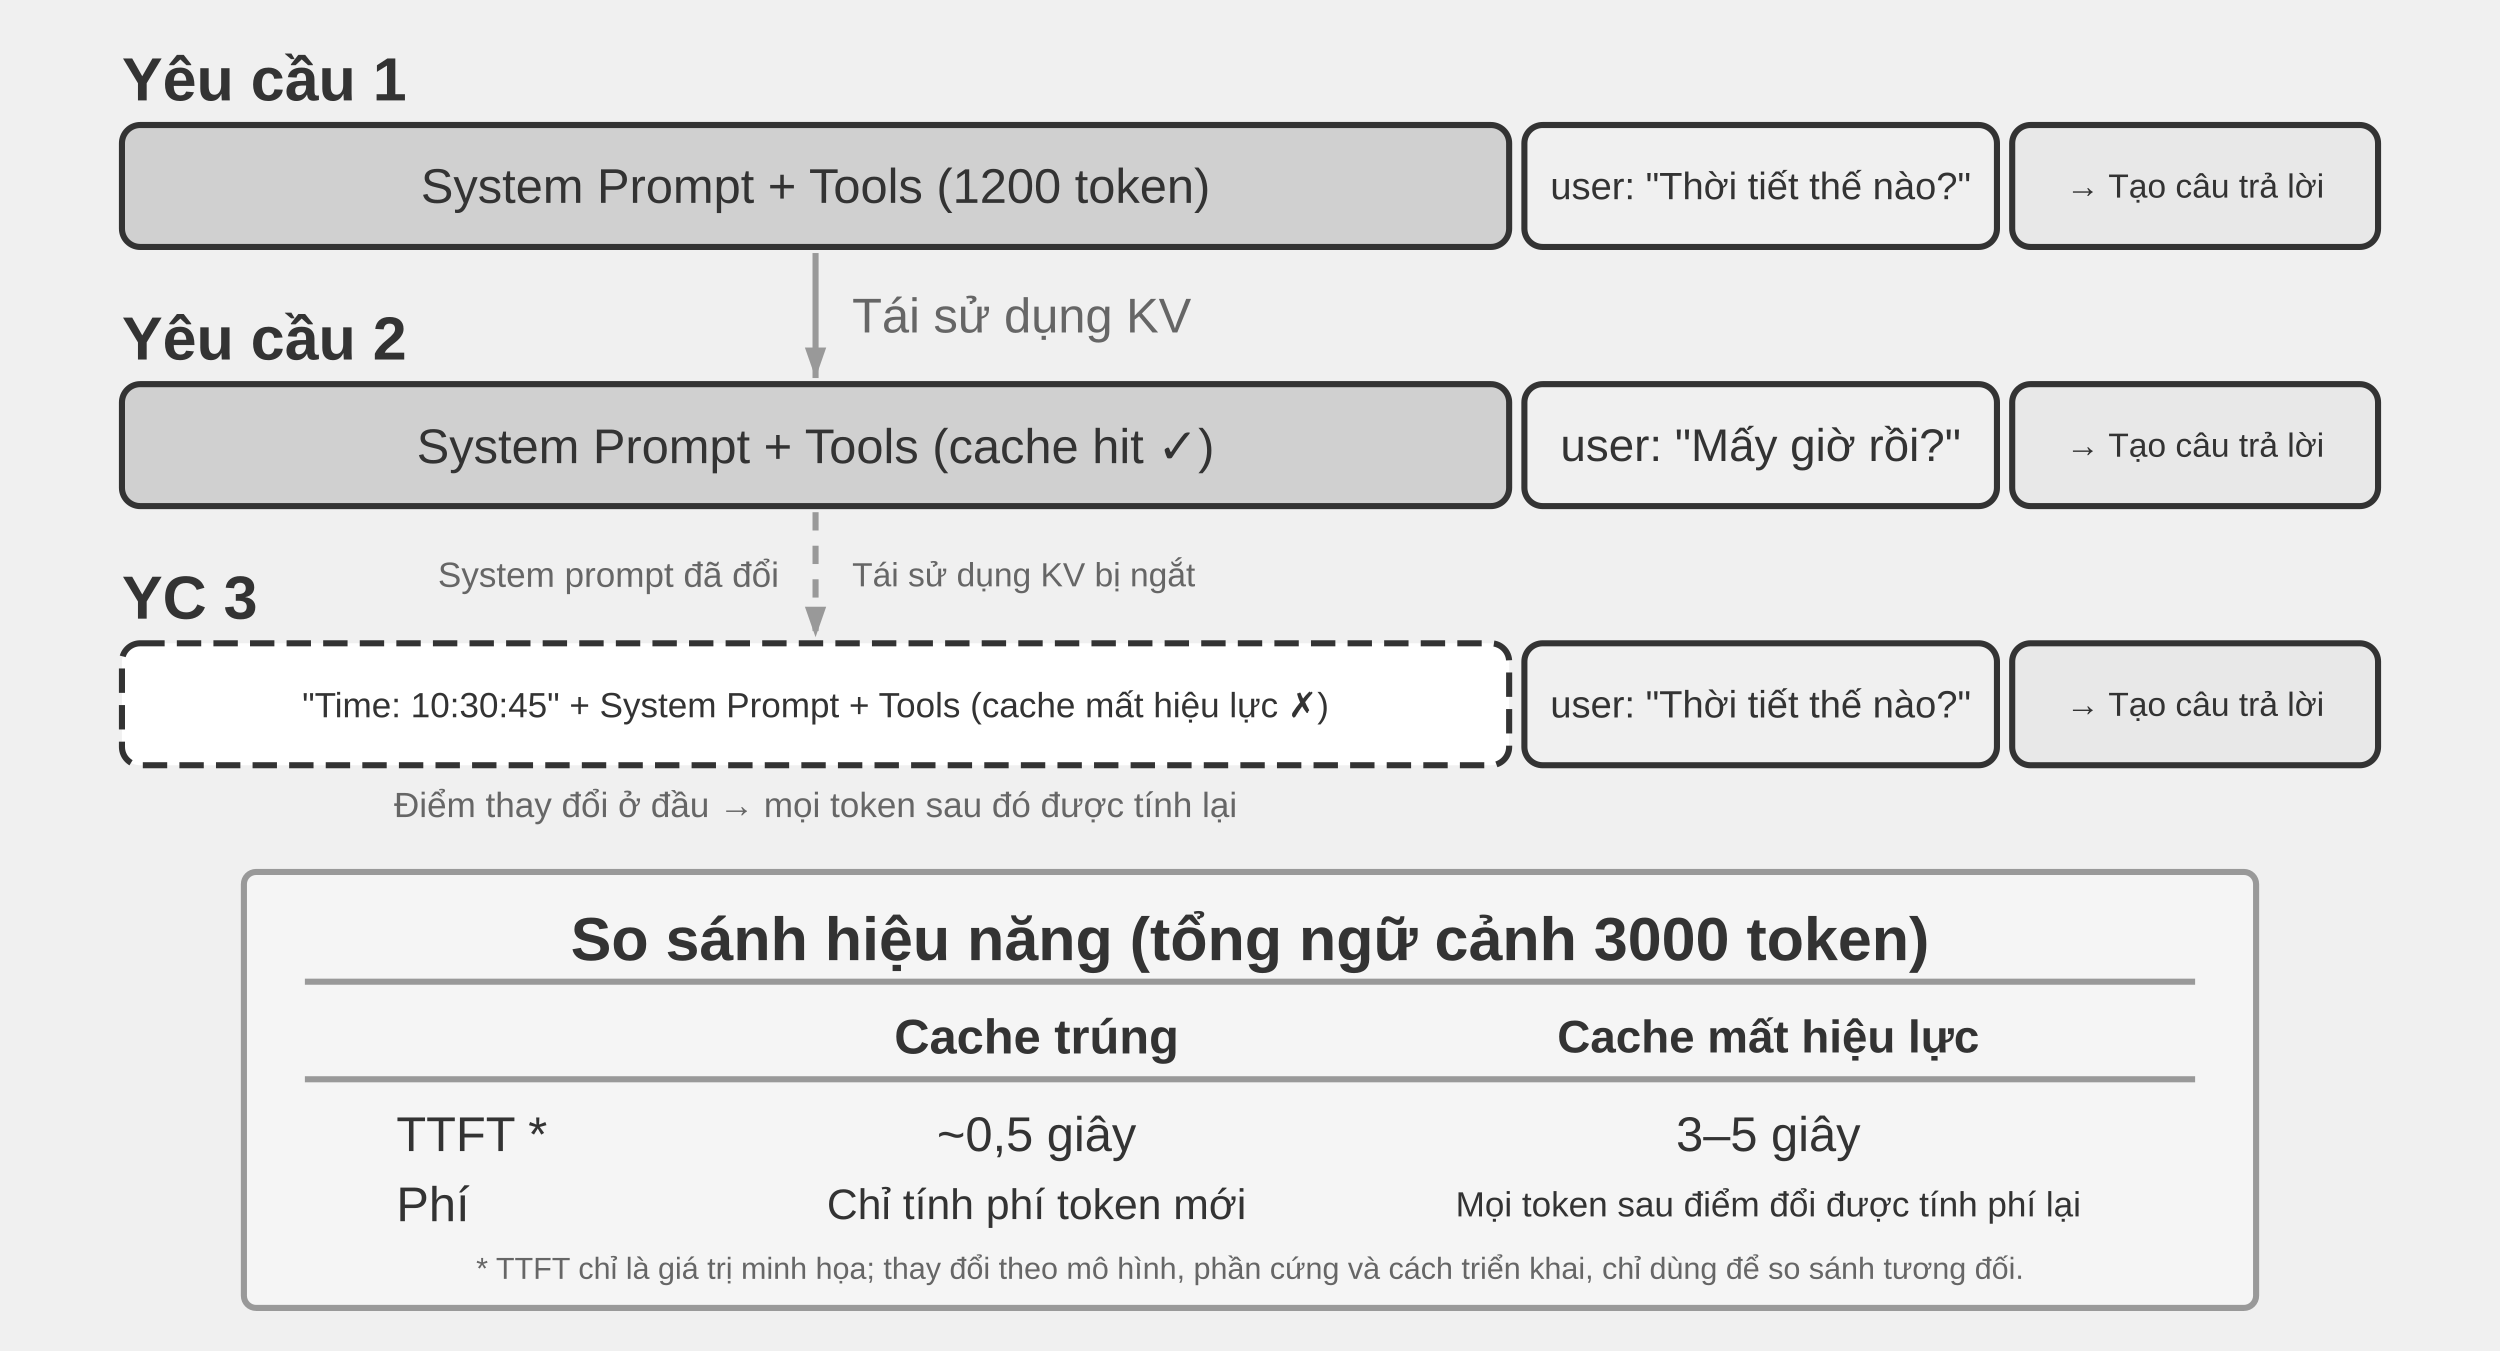
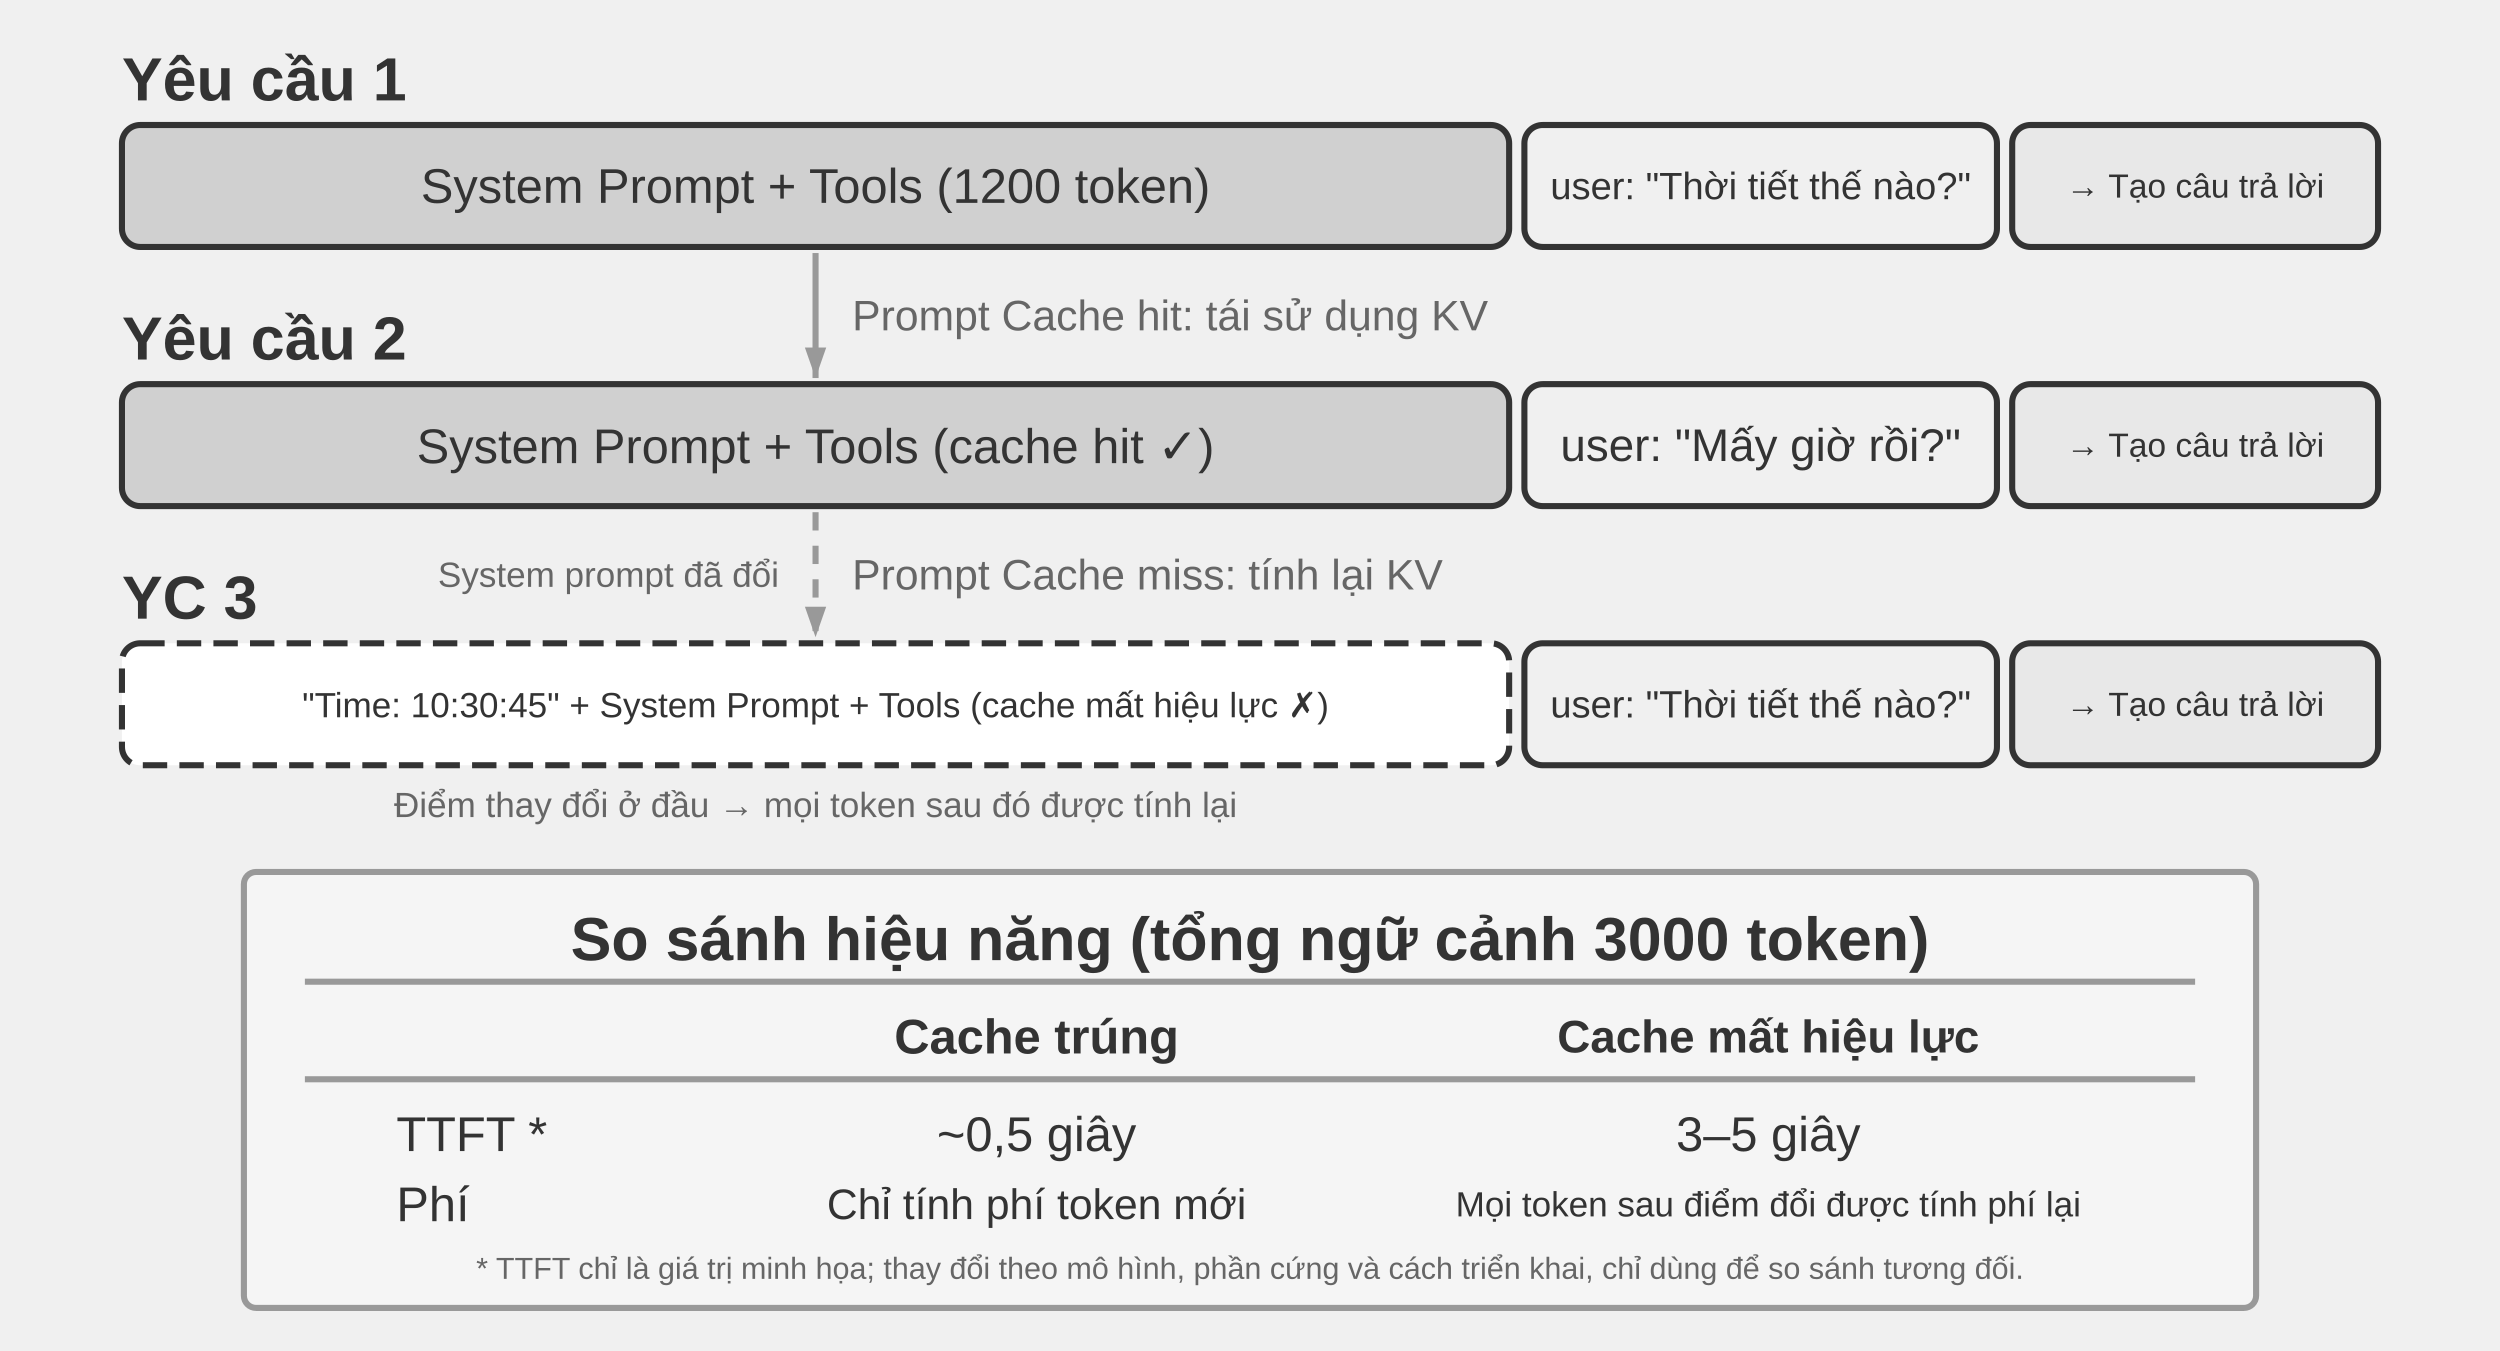
<svg xmlns="http://www.w3.org/2000/svg" xml:lang="vi" viewBox="0 44 820 443" width="820" height="443" style="background:#ffffff">
  <defs>
    <marker id="ah-light" markerUnits="userSpaceOnUse" markerWidth="10" markerHeight="7" refX="10" refY="3.5" orient="auto">
      <polygon points="0 0, 10 3.5, 0 7" fill="#999999" />
    </marker>
  </defs>
  <text x="40" y="70" font-family="Arial, 'Helvetica Neue', Helvetica, 'PingFang SC', 'Microsoft YaHei', sans-serif" font-size="20" fill="#333333" text-anchor="start" dominant-baseline="central" font-weight="bold">Yêu cầu 1</text>
  <rect x="40" y="85" width="455" height="40" rx="6" fill="#d0d0d0" stroke="#333333" stroke-width="2" />
  <text x="267.5" y="105" font-family="Arial, 'Helvetica Neue', Helvetica, 'PingFang SC', 'Microsoft YaHei', sans-serif" font-size="16" fill="#333333" text-anchor="middle" dominant-baseline="central" font-weight="normal">System Prompt + Tools (1200 token)</text>
  <rect x="500" y="85" width="155" height="40" rx="6" fill="#f0f0f0" stroke="#333333" stroke-width="2" />
  <text x="577.5" y="105" font-family="Arial, 'Helvetica Neue', Helvetica, 'PingFang SC', 'Microsoft YaHei', sans-serif" font-size="12.5" fill="#333333" text-anchor="middle" dominant-baseline="central" font-weight="normal">user: "Thời tiết thế nào?"</text>
  <rect x="660" y="85" width="120" height="40" rx="6" fill="#e8e8e8" stroke="#333333" stroke-width="2" />
  <text x="720" y="105" font-family="Arial, 'Helvetica Neue', Helvetica, 'PingFang SC', 'Microsoft YaHei', sans-serif" font-size="11" fill="#333333" text-anchor="middle" dominant-baseline="central" font-weight="normal">→ Tạo câu trả lời</text>
  <text x="40" y="155" font-family="Arial, 'Helvetica Neue', Helvetica, 'PingFang SC', 'Microsoft YaHei', sans-serif" font-size="20" fill="#333333" text-anchor="start" dominant-baseline="central" font-weight="bold">Yêu cầu 2</text>
  <rect x="40" y="170" width="455" height="40" rx="6" fill="#d0d0d0" stroke="#333333" stroke-width="2" />
  <text x="267.5" y="190" font-family="Arial, 'Helvetica Neue', Helvetica, 'PingFang SC', 'Microsoft YaHei', sans-serif" font-size="16" fill="#333333" text-anchor="middle" dominant-baseline="central" font-weight="normal">System Prompt + Tools (cache hit ✓)</text>
  <rect x="500" y="170" width="155" height="40" rx="6" fill="#f0f0f0" stroke="#333333" stroke-width="2" />
  <text x="577.5" y="190" font-family="Arial, 'Helvetica Neue', Helvetica, 'PingFang SC', 'Microsoft YaHei', sans-serif" font-size="15" fill="#333333" text-anchor="middle" dominant-baseline="central" font-weight="normal">user: "Mấy giờ rồi?"</text>
  <rect x="660" y="170" width="120" height="40" rx="6" fill="#e8e8e8" stroke="#333333" stroke-width="2" />
  <text x="720" y="190" font-family="Arial, 'Helvetica Neue', Helvetica, 'PingFang SC', 'Microsoft YaHei', sans-serif" font-size="11" fill="#333333" text-anchor="middle" dominant-baseline="central" font-weight="normal">→ Tạo câu trả lời</text>
  <line x1="267.5" y1="127" x2="267.5" y2="168" stroke="#999999" stroke-width="2" marker-end="url(#ah-light)" />
-   <text x="279.5" y="147.5" font-family="Arial, 'Helvetica Neue', Helvetica, 'PingFang SC', 'Microsoft YaHei', sans-serif" font-size="16" fill="#666666" text-anchor="start" dominant-baseline="central">Tái sử dụng KV</text>
+   <text x="279.5" y="147.5" font-family="Arial, 'Helvetica Neue', Helvetica, 'PingFang SC', 'Microsoft YaHei', sans-serif" font-size="14" fill="#666666" text-anchor="start" dominant-baseline="central">Prompt Cache hit: tái sử dụng KV</text>
  <line x1="267.5" y1="212" x2="267.5" y2="253" stroke="#999999" stroke-width="2" stroke-dasharray="6,5" marker-end="url(#ah-light)" />
  <text x="255.5" y="232.5" font-family="Arial, 'Helvetica Neue', Helvetica, 'PingFang SC', 'Microsoft YaHei', sans-serif" font-size="11.5" fill="#666666" text-anchor="end" dominant-baseline="central">System prompt đã đổi</text>
-   <text x="279.5" y="232.5" font-family="Arial, 'Helvetica Neue', Helvetica, 'PingFang SC', 'Microsoft YaHei', sans-serif" font-size="11" fill="#666666" text-anchor="start" dominant-baseline="central">Tái sử dụng KV bị ngắt</text>
+   <text x="279.5" y="232.5" font-family="Arial, 'Helvetica Neue', Helvetica, 'PingFang SC', 'Microsoft YaHei', sans-serif" font-size="14" fill="#666666" text-anchor="start" dominant-baseline="central">Prompt Cache miss: tính lại KV</text>
  <text x="40" y="240" font-family="Arial, 'Helvetica Neue', Helvetica, 'PingFang SC', 'Microsoft YaHei', sans-serif" font-size="20" fill="#333333" text-anchor="start" dominant-baseline="central" font-weight="bold">YC 3</text>
  <rect x="40" y="255" width="455" height="40" rx="6" fill="#ffffff" stroke="#333333" stroke-width="2" stroke-dasharray="8,4" />
  <text x="267.5" y="275" font-family="Arial, 'Helvetica Neue', Helvetica, 'PingFang SC', 'Microsoft YaHei', sans-serif" font-size="11.5" fill="#333333" text-anchor="middle" dominant-baseline="central" font-weight="normal">"Time: 10:30:45" + System Prompt + Tools (cache mất hiệu lực ✗)</text>
  <text x="267.5" y="308" font-family="Arial, 'Helvetica Neue', Helvetica, 'PingFang SC', 'Microsoft YaHei', sans-serif" font-size="11.5" fill="#666666" text-anchor="middle" dominant-baseline="central">Điểm thay đổi ở đầu → mọi token sau đó được tính lại</text>
  <rect x="500" y="255" width="155" height="40" rx="6" fill="#f0f0f0" stroke="#333333" stroke-width="2" />
  <text x="577.5" y="275" font-family="Arial, 'Helvetica Neue', Helvetica, 'PingFang SC', 'Microsoft YaHei', sans-serif" font-size="12.5" fill="#333333" text-anchor="middle" dominant-baseline="central" font-weight="normal">user: "Thời tiết thế nào?"</text>
  <rect x="660" y="255" width="120" height="40" rx="6" fill="#e8e8e8" stroke="#333333" stroke-width="2" />
  <text x="720" y="275" font-family="Arial, 'Helvetica Neue', Helvetica, 'PingFang SC', 'Microsoft YaHei', sans-serif" font-size="11" fill="#333333" text-anchor="middle" dominant-baseline="central" font-weight="normal">→ Tạo câu trả lời</text>
  <rect x="80" y="330" width="660" height="143" rx="4" fill="#f5f5f5" stroke="#999999" stroke-width="2" />
  <text x="410" y="352" font-family="Arial, 'Helvetica Neue', Helvetica, 'PingFang SC', 'Microsoft YaHei', sans-serif" font-size="20" fill="#333333" text-anchor="middle" dominant-baseline="central" font-weight="bold">So sánh hiệu năng (tổng ngữ cảnh 3000 token)</text>
  <line x1="100" y1="366" x2="720" y2="366" stroke="#999999" stroke-width="2" />
  <text x="340" y="384" font-family="Arial, 'Helvetica Neue', Helvetica, 'PingFang SC', 'Microsoft YaHei', sans-serif" font-size="16" fill="#333333" text-anchor="middle" dominant-baseline="central" font-weight="bold">Cache trúng</text>
  <text x="580" y="384" font-family="Arial, 'Helvetica Neue', Helvetica, 'PingFang SC', 'Microsoft YaHei', sans-serif" font-size="15" fill="#333333" text-anchor="middle" dominant-baseline="central" font-weight="bold">Cache mất hiệu lực</text>
  <line x1="100" y1="398" x2="720" y2="398" stroke="#999999" stroke-width="2" />
  <text x="130" y="416" font-family="Arial, 'Helvetica Neue', Helvetica, 'PingFang SC', 'Microsoft YaHei', sans-serif" font-size="16" fill="#333333" text-anchor="start" dominant-baseline="central" font-weight="normal">TTFT *</text>
  <text x="340" y="416" font-family="Arial, 'Helvetica Neue', Helvetica, 'PingFang SC', 'Microsoft YaHei', sans-serif" font-size="16" fill="#333333" text-anchor="middle" dominant-baseline="central" font-weight="normal">~0,5 giây</text>
  <text x="580" y="416" font-family="Arial, 'Helvetica Neue', Helvetica, 'PingFang SC', 'Microsoft YaHei', sans-serif" font-size="16" fill="#333333" text-anchor="middle" dominant-baseline="central" font-weight="normal">3–5 giây</text>
  <text x="130" y="439" font-family="Arial, 'Helvetica Neue', Helvetica, 'PingFang SC', 'Microsoft YaHei', sans-serif" font-size="16" fill="#333333" text-anchor="start" dominant-baseline="central" font-weight="normal">Phí</text>
  <text x="340" y="439" font-family="Arial, 'Helvetica Neue', Helvetica, 'PingFang SC', 'Microsoft YaHei', sans-serif" font-size="14" fill="#333333" text-anchor="middle" dominant-baseline="central" font-weight="normal">Chỉ tính phí token mới</text>
  <text x="580" y="439" font-family="Arial, 'Helvetica Neue', Helvetica, 'PingFang SC', 'Microsoft YaHei', sans-serif" font-size="11.5" fill="#333333" text-anchor="middle" dominant-baseline="central" font-weight="normal">Mọi token sau điểm đổi được tính phí lại</text>
  <text x="410" y="460" font-family="Arial, 'Helvetica Neue', Helvetica, 'PingFang SC', 'Microsoft YaHei', sans-serif" font-size="10" fill="#666666" text-anchor="middle" dominant-baseline="central">* TTFT chỉ là giá trị minh họa; thay đổi theo mô hình, phần cứng và cách triển khai, chỉ dùng để so sánh tương đối.</text>
</svg>
